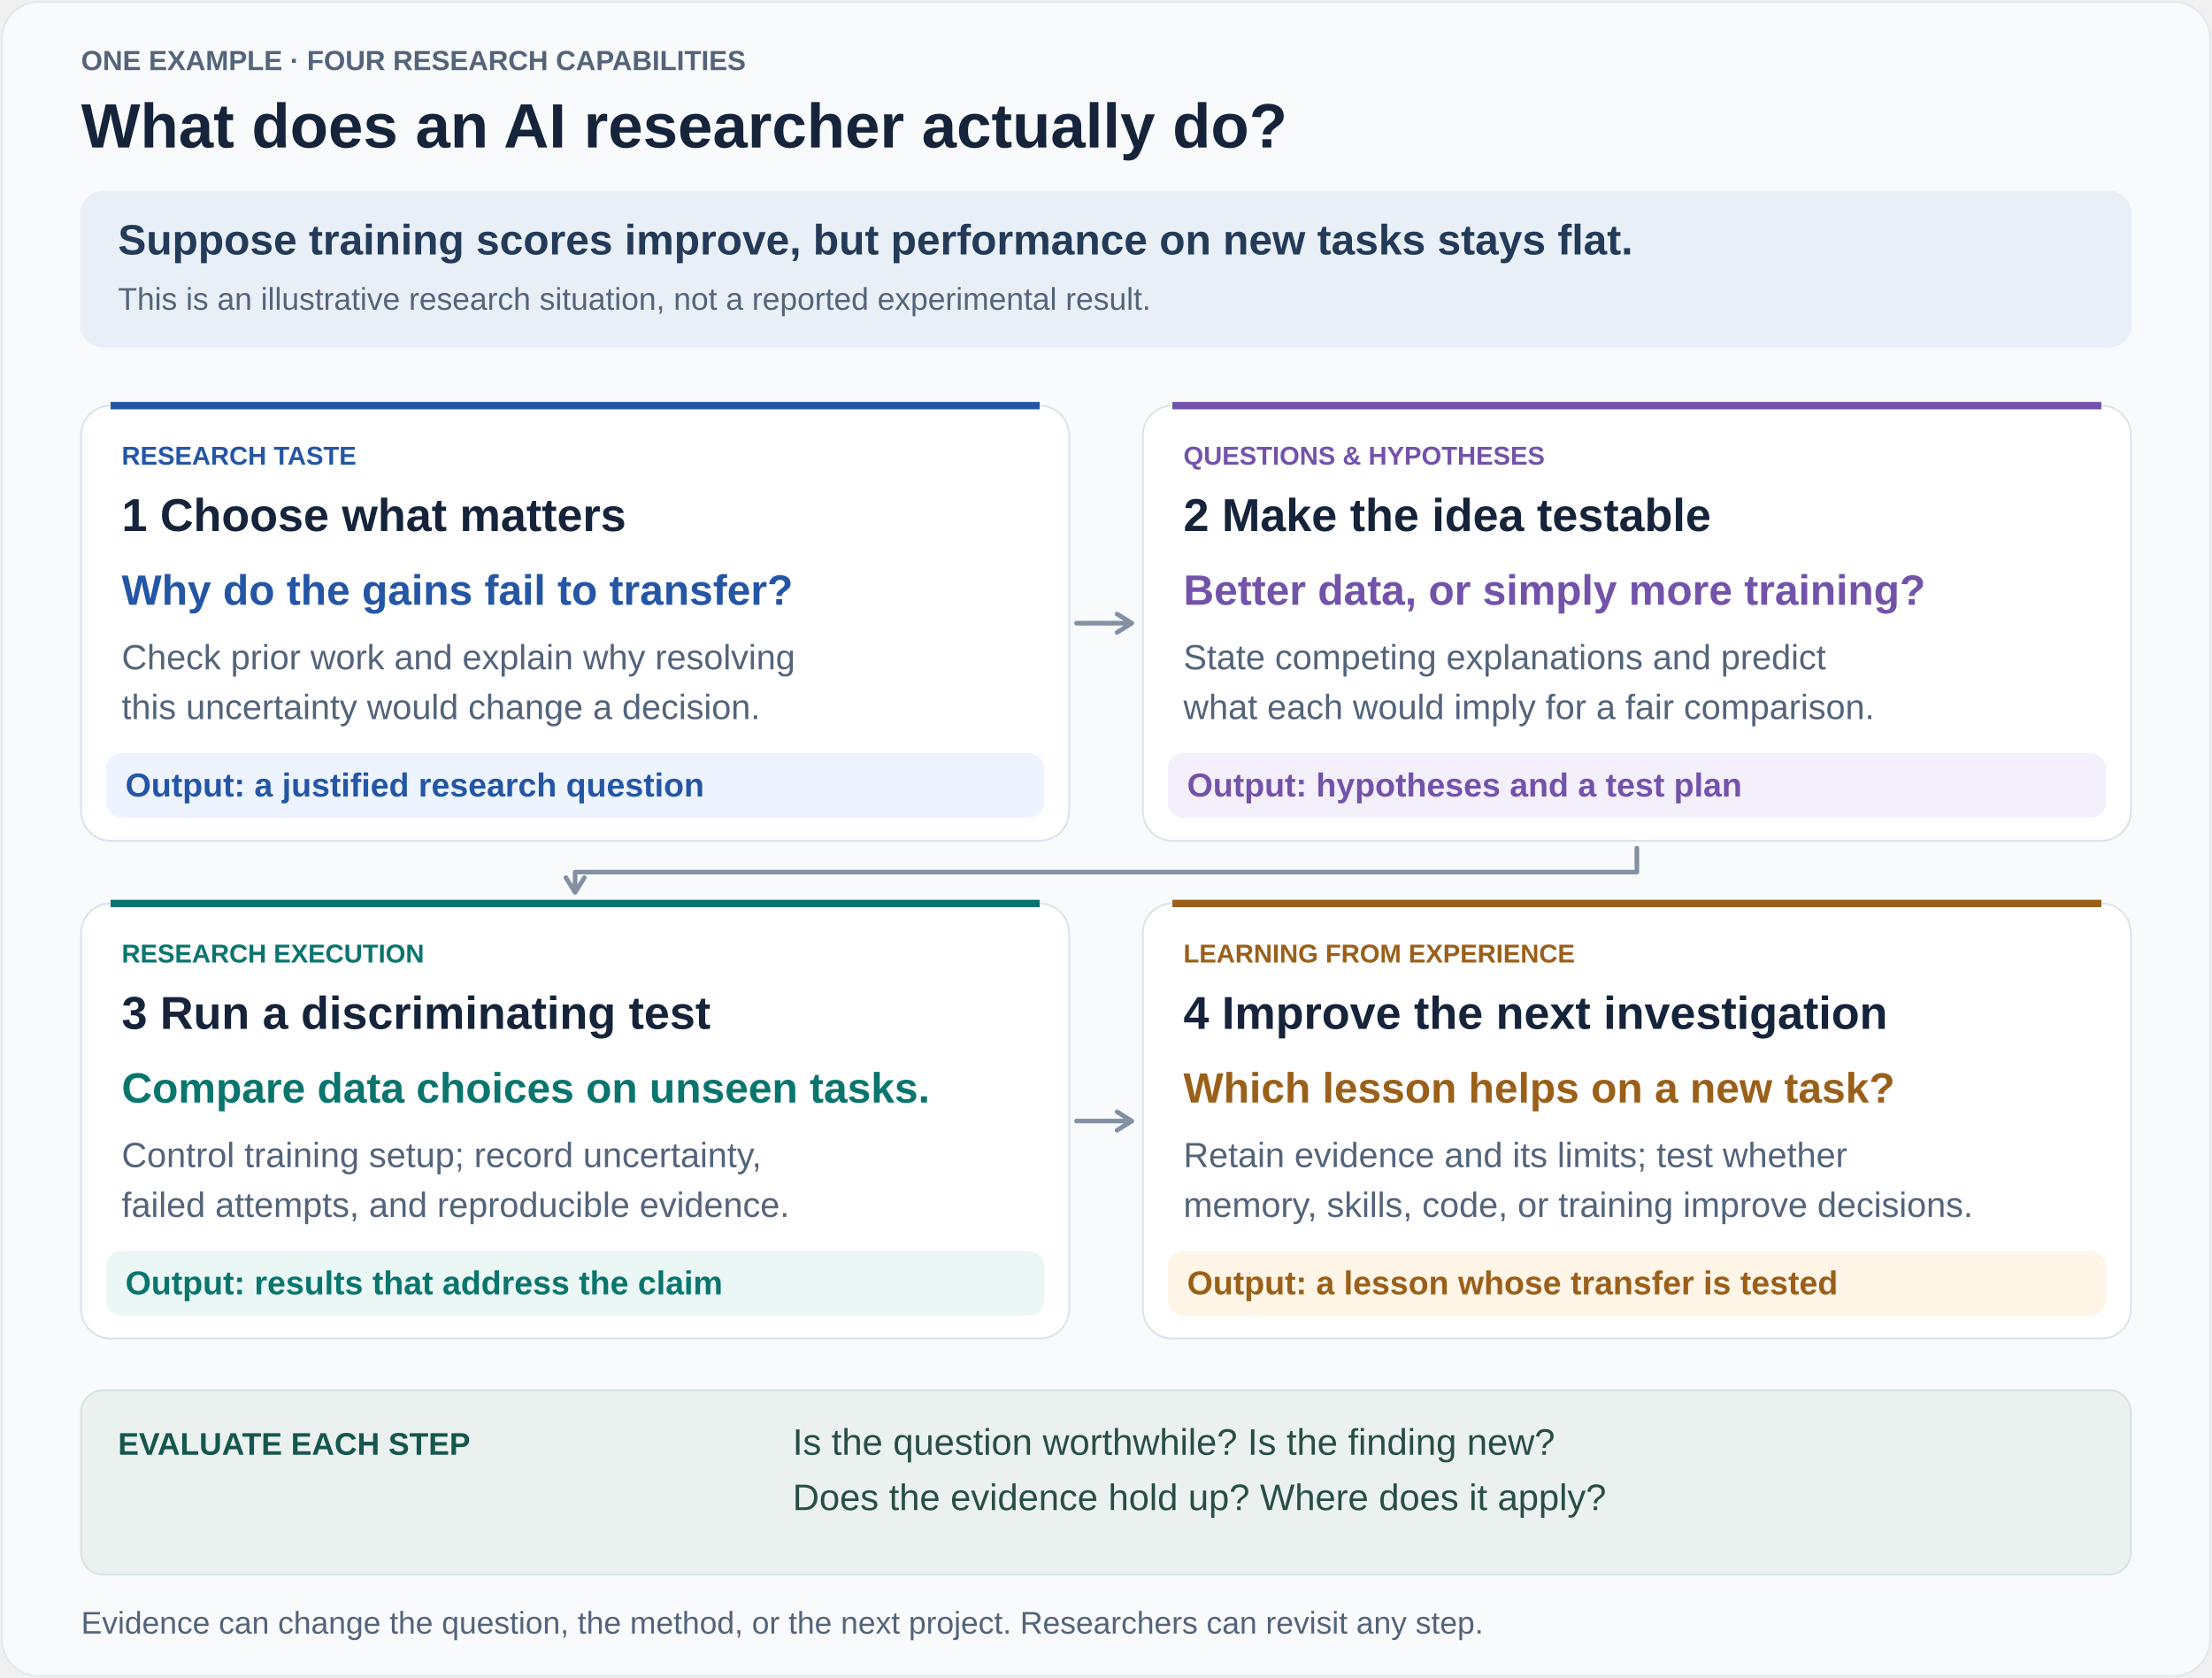
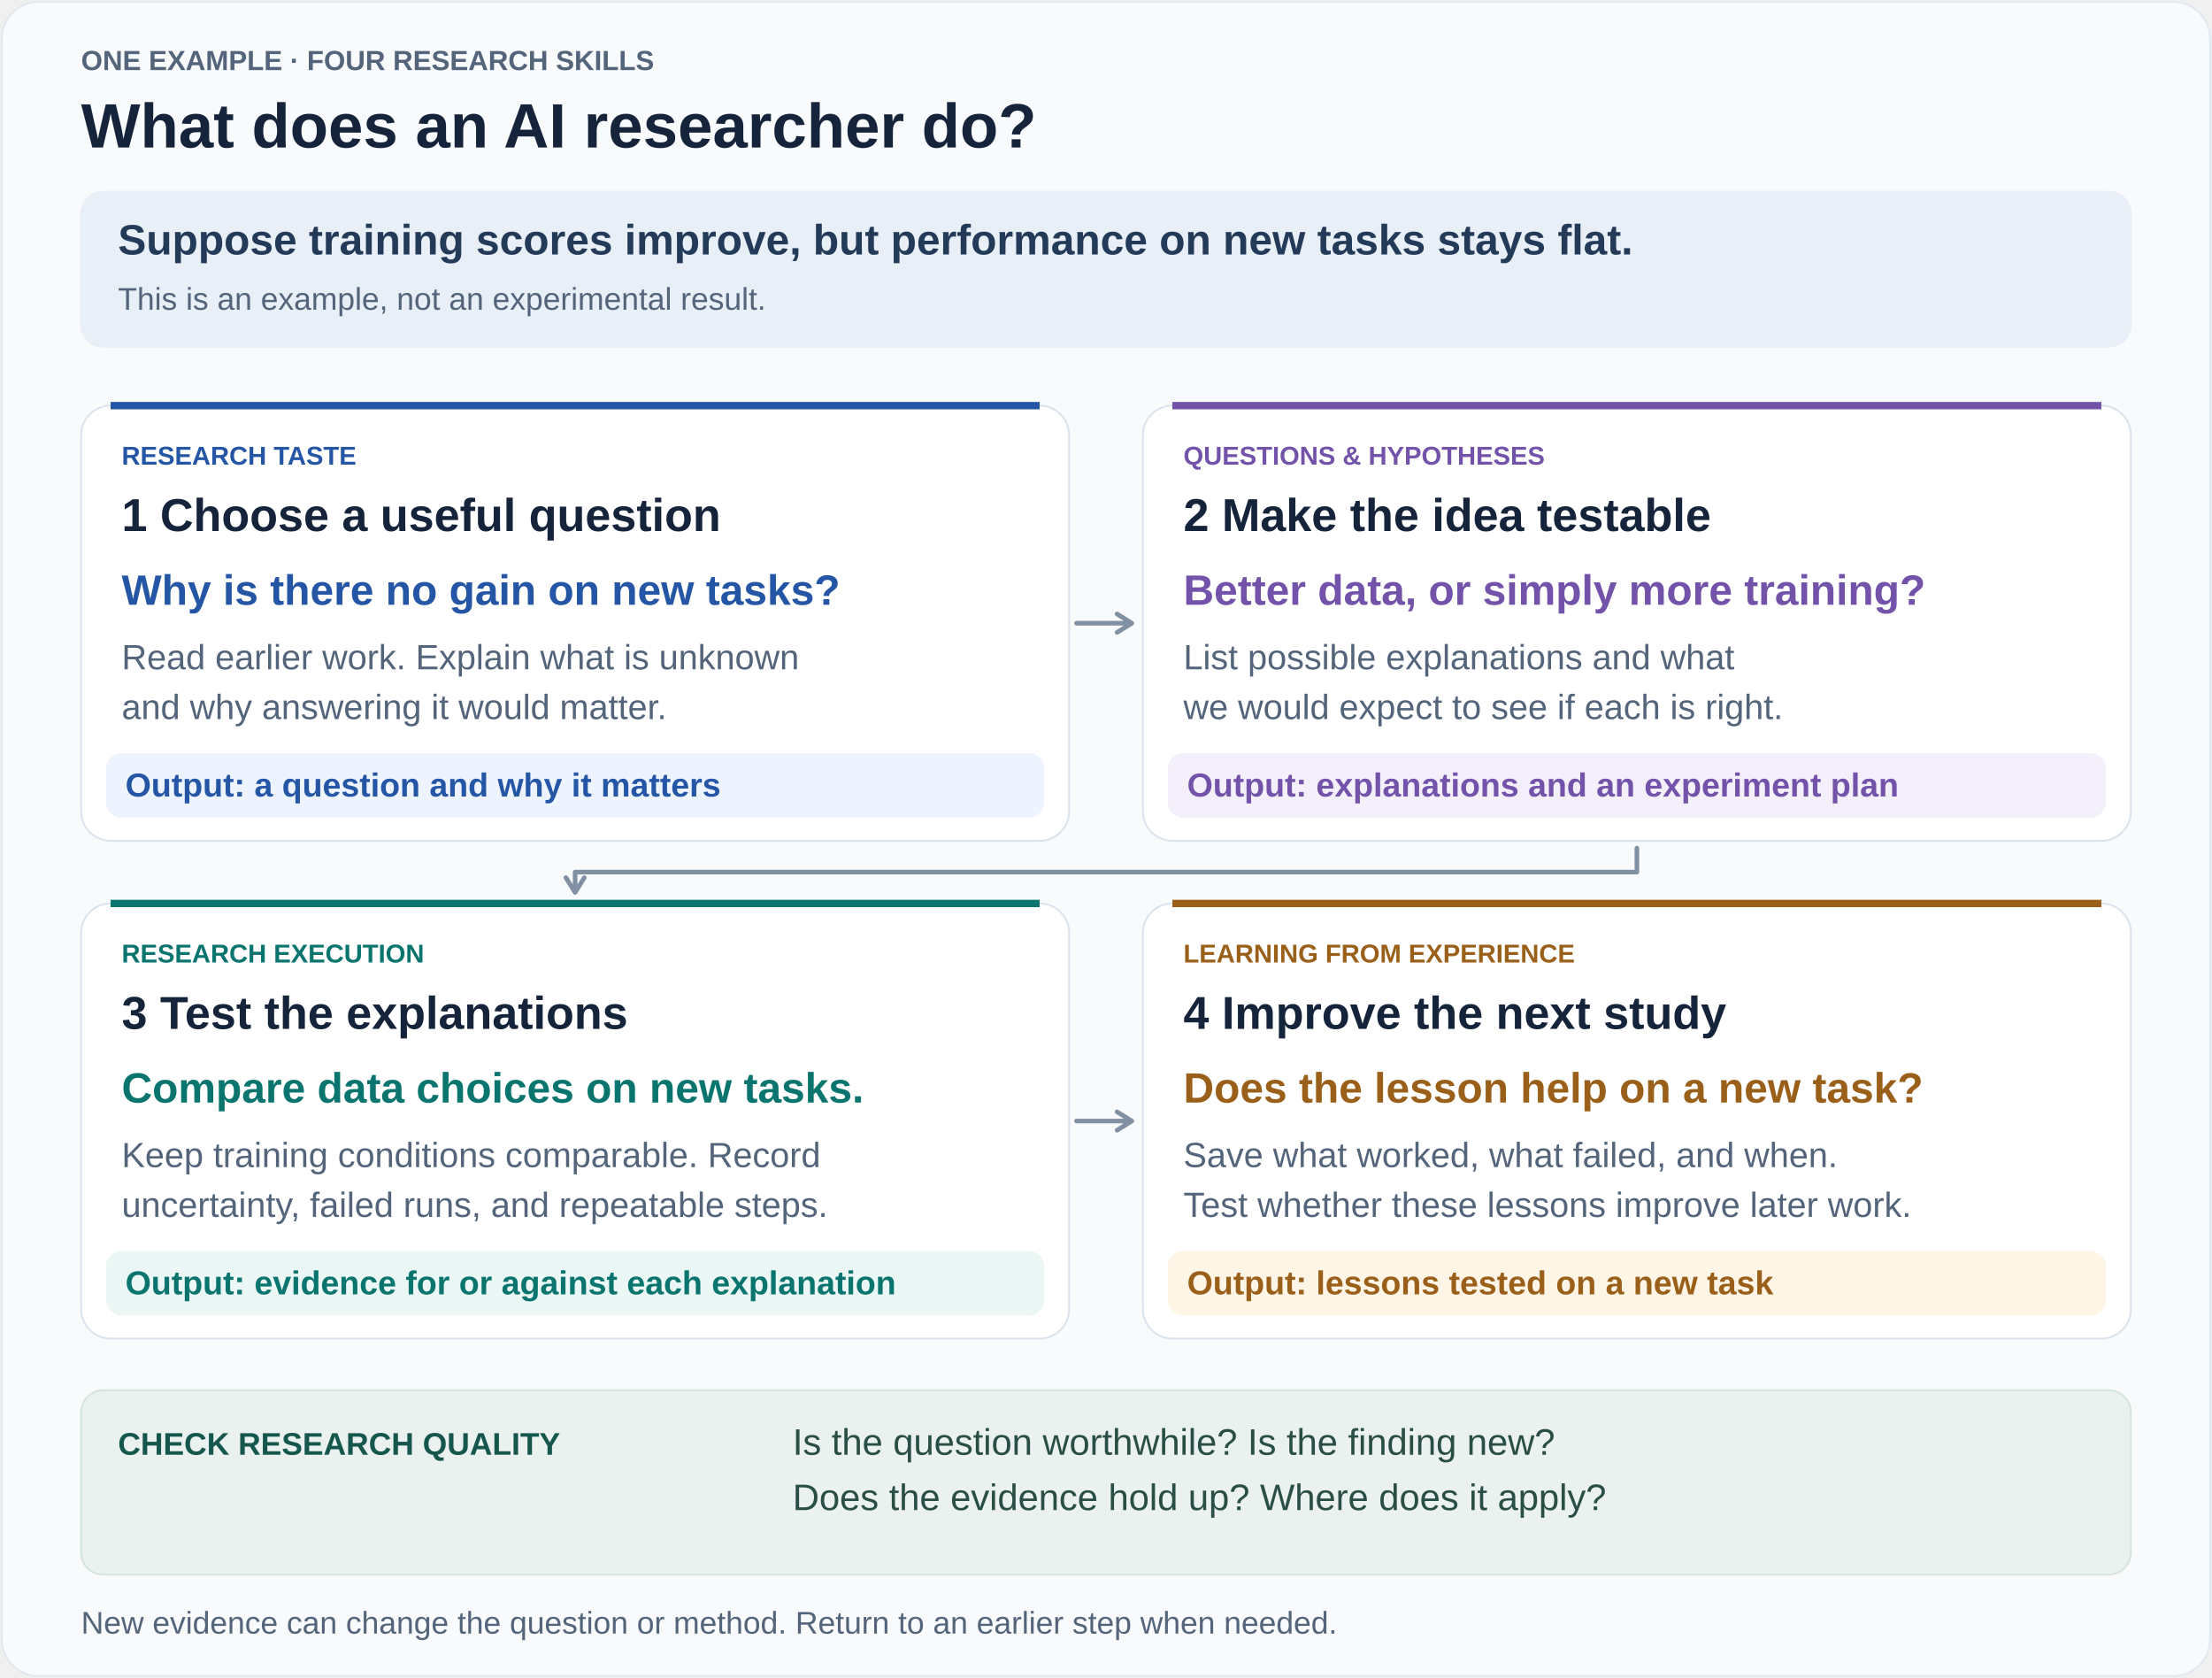
<svg xmlns="http://www.w3.org/2000/svg" width="1200" height="910" viewBox="0 0 1200 910" role="img" aria-labelledby="title desc">
  <g font-family="Arial, 'Noto Sans CJK SC', 'Microsoft YaHei', sans-serif">
    <rect x="1" y="1" width="1198" height="908" rx="20" fill="#f8fafc" stroke="#e2e8f0" />
-     <text x="44" y="38" font-size="15" fill="#53647b" font-weight="700">ONE EXAMPLE · FOUR RESEARCH CAPABILITIES</text>
-     <text x="44" y="80" font-size="34" fill="#15243b" font-weight="700">What does an AI researcher actually do?</text>
+     <text x="44" y="38" font-size="15" fill="#53647b" font-weight="700">ONE EXAMPLE · FOUR RESEARCH SKILLS</text>
+     <text x="44" y="80" font-size="34" fill="#15243b" font-weight="700">What does an AI researcher do?</text>
    <rect x="44" y="104" width="1112" height="84" rx="12" fill="#e9eff7" stroke="#e9eff7" />
    <text x="64" y="138" font-size="23" fill="#233b59" font-weight="600">Suppose training scores improve, but performance on new tasks stays flat.</text>
-     <text x="64" y="168" font-size="17" fill="#53647b" font-weight="400">This is an illustrative research situation, not a reported experimental result.</text>
+     <text x="64" y="168" font-size="17" fill="#53647b" font-weight="400">This is an example, not an experimental result.</text>
    <rect x="44" y="220" width="536" height="236" rx="16" fill="#ffffff" stroke="#dbe3ed" />
    <path d="M60 220H564" stroke="#2456a5" stroke-width="4" />
    <text x="66" y="252" font-size="14" fill="#2456a5" font-weight="700">RESEARCH TASTE</text>
-     <text x="66" y="288" font-size="25" fill="#15243b" font-weight="700">1  Choose what matters</text>
-     <text x="66" y="328" font-size="23" fill="#2456a5" font-weight="600">Why do the gains fail to transfer?</text>
-     <text x="66" y="363" font-size="19" fill="#53647b" font-weight="400">Check prior work and explain why resolving</text>
-     <text x="66" y="390" font-size="19" fill="#53647b" font-weight="400">this uncertainty would change a decision.</text>
+     <text x="66" y="288" font-size="25" fill="#15243b" font-weight="700">1  Choose a useful question</text>
+     <text x="66" y="328" font-size="23" fill="#2456a5" font-weight="600">Why is there no gain on new tasks?</text>
+     <text x="66" y="363" font-size="19" fill="#53647b" font-weight="400">Read earlier work. Explain what is unknown</text>
+     <text x="66" y="390" font-size="19" fill="#53647b" font-weight="400">and why answering it would matter.</text>
    <rect x="58" y="409" width="508" height="34" rx="8" fill="#edf4ff" stroke="#edf4ff" />
-     <text x="68" y="432" font-size="18" fill="#2456a5" font-weight="600">Output: a justified research question</text>
+     <text x="68" y="432" font-size="18" fill="#2456a5" font-weight="600">Output: a question and why it matters</text>
    <rect x="620" y="220" width="536" height="236" rx="16" fill="#ffffff" stroke="#dbe3ed" />
    <path d="M636 220H1140" stroke="#7353aa" stroke-width="4" />
    <text x="642" y="252" font-size="14" fill="#7353aa" font-weight="700">QUESTIONS &amp; HYPOTHESES</text>
    <text x="642" y="288" font-size="25" fill="#15243b" font-weight="700">2  Make the idea testable</text>
    <text x="642" y="328" font-size="23" fill="#7353aa" font-weight="600">Better data, or simply more training?</text>
-     <text x="642" y="363" font-size="19" fill="#53647b" font-weight="400">State competing explanations and predict</text>
-     <text x="642" y="390" font-size="19" fill="#53647b" font-weight="400">what each would imply for a fair comparison.</text>
+     <text x="642" y="363" font-size="19" fill="#53647b" font-weight="400">List possible explanations and what</text>
+     <text x="642" y="390" font-size="19" fill="#53647b" font-weight="400">we would expect to see if each is right.</text>
    <rect x="634" y="409" width="508" height="34" rx="8" fill="#f3effb" stroke="#f3effb" />
-     <text x="644" y="432" font-size="18" fill="#7353aa" font-weight="600">Output: hypotheses and a test plan</text>
+     <text x="644" y="432" font-size="18" fill="#7353aa" font-weight="600">Output: explanations and an experiment plan</text>
    <rect x="44" y="490" width="536" height="236" rx="16" fill="#ffffff" stroke="#dbe3ed" />
    <path d="M60 490H564" stroke="#09756e" stroke-width="4" />
    <text x="66" y="522" font-size="14" fill="#09756e" font-weight="700">RESEARCH EXECUTION</text>
-     <text x="66" y="558" font-size="25" fill="#15243b" font-weight="700">3  Run a discriminating test</text>
-     <text x="66" y="598" font-size="23" fill="#09756e" font-weight="600">Compare data choices on unseen tasks.</text>
-     <text x="66" y="633" font-size="19" fill="#53647b" font-weight="400">Control training setup; record uncertainty,</text>
-     <text x="66" y="660" font-size="19" fill="#53647b" font-weight="400">failed attempts, and reproducible evidence.</text>
+     <text x="66" y="558" font-size="25" fill="#15243b" font-weight="700">3  Test the explanations</text>
+     <text x="66" y="598" font-size="23" fill="#09756e" font-weight="600">Compare data choices on new tasks.</text>
+     <text x="66" y="633" font-size="19" fill="#53647b" font-weight="400">Keep training conditions comparable. Record</text>
+     <text x="66" y="660" font-size="19" fill="#53647b" font-weight="400">uncertainty, failed runs, and repeatable steps.</text>
    <rect x="58" y="679" width="508" height="34" rx="8" fill="#eaf7f4" stroke="#eaf7f4" />
-     <text x="68" y="702" font-size="18" fill="#09756e" font-weight="600">Output: results that address the claim</text>
+     <text x="68" y="702" font-size="18" fill="#09756e" font-weight="600">Output: evidence for or against each explanation</text>
    <rect x="620" y="490" width="536" height="236" rx="16" fill="#ffffff" stroke="#dbe3ed" />
    <path d="M636 490H1140" stroke="#9a601a" stroke-width="4" />
    <text x="642" y="522" font-size="14" fill="#9a601a" font-weight="700">LEARNING FROM EXPERIENCE</text>
-     <text x="642" y="558" font-size="25" fill="#15243b" font-weight="700">4  Improve the next investigation</text>
-     <text x="642" y="598" font-size="23" fill="#9a601a" font-weight="600">Which lesson helps on a new task?</text>
-     <text x="642" y="633" font-size="19" fill="#53647b" font-weight="400">Retain evidence and its limits; test whether</text>
-     <text x="642" y="660" font-size="19" fill="#53647b" font-weight="400">memory, skills, code, or training improve decisions.</text>
+     <text x="642" y="558" font-size="25" fill="#15243b" font-weight="700">4  Improve the next study</text>
+     <text x="642" y="598" font-size="23" fill="#9a601a" font-weight="600">Does the lesson help on a new task?</text>
+     <text x="642" y="633" font-size="19" fill="#53647b" font-weight="400">Save what worked, what failed, and when.</text>
+     <text x="642" y="660" font-size="19" fill="#53647b" font-weight="400">Test whether these lessons improve later work.</text>
    <rect x="634" y="679" width="508" height="34" rx="8" fill="#fff5e6" stroke="#fff5e6" />
-     <text x="644" y="702" font-size="18" fill="#9a601a" font-weight="600">Output: a lesson whose transfer is tested</text>
+     <text x="644" y="702" font-size="18" fill="#9a601a" font-weight="600">Output: lessons tested on a new task</text>
    <path d="M584 338H614 M606 343L614 338L606 333" fill="none" stroke="#8290a4" stroke-width="2.5" stroke-linecap="round" stroke-linejoin="round" />
    <path d="M888 460V473H312V484 M307 476L312 484L317 476" fill="none" stroke="#8290a4" stroke-width="2.5" stroke-linecap="round" stroke-linejoin="round" />
    <path d="M584 608H614 M606 613L614 608L606 603" fill="none" stroke="#8290a4" stroke-width="2.5" stroke-linecap="round" stroke-linejoin="round" />
    <rect x="44" y="754" width="1112" height="100" rx="12" fill="#eaf1ef" stroke="#d6e4df" />
-     <text x="64" y="789" font-size="17" fill="#15574d" font-weight="700">EVALUATE EACH STEP</text>
+     <text x="64" y="789" font-size="17" fill="#15574d" font-weight="700">CHECK RESEARCH QUALITY</text>
    <text x="430" y="789" font-size="20" fill="#284e45" font-weight="400">Is the question worthwhile? Is the finding new?</text>
    <text x="430" y="819" font-size="20" fill="#284e45" font-weight="400">Does the evidence hold up? Where does it apply?</text>
-     <text x="44" y="886" font-size="17" fill="#53647b" font-weight="400">Evidence can change the question, the method, or the next project. Researchers can revisit any step.</text>
+     <text x="44" y="886" font-size="17" fill="#53647b" font-weight="400">New evidence can change the question or method. Return to an earlier step when needed.</text>
  </g>
</svg>
